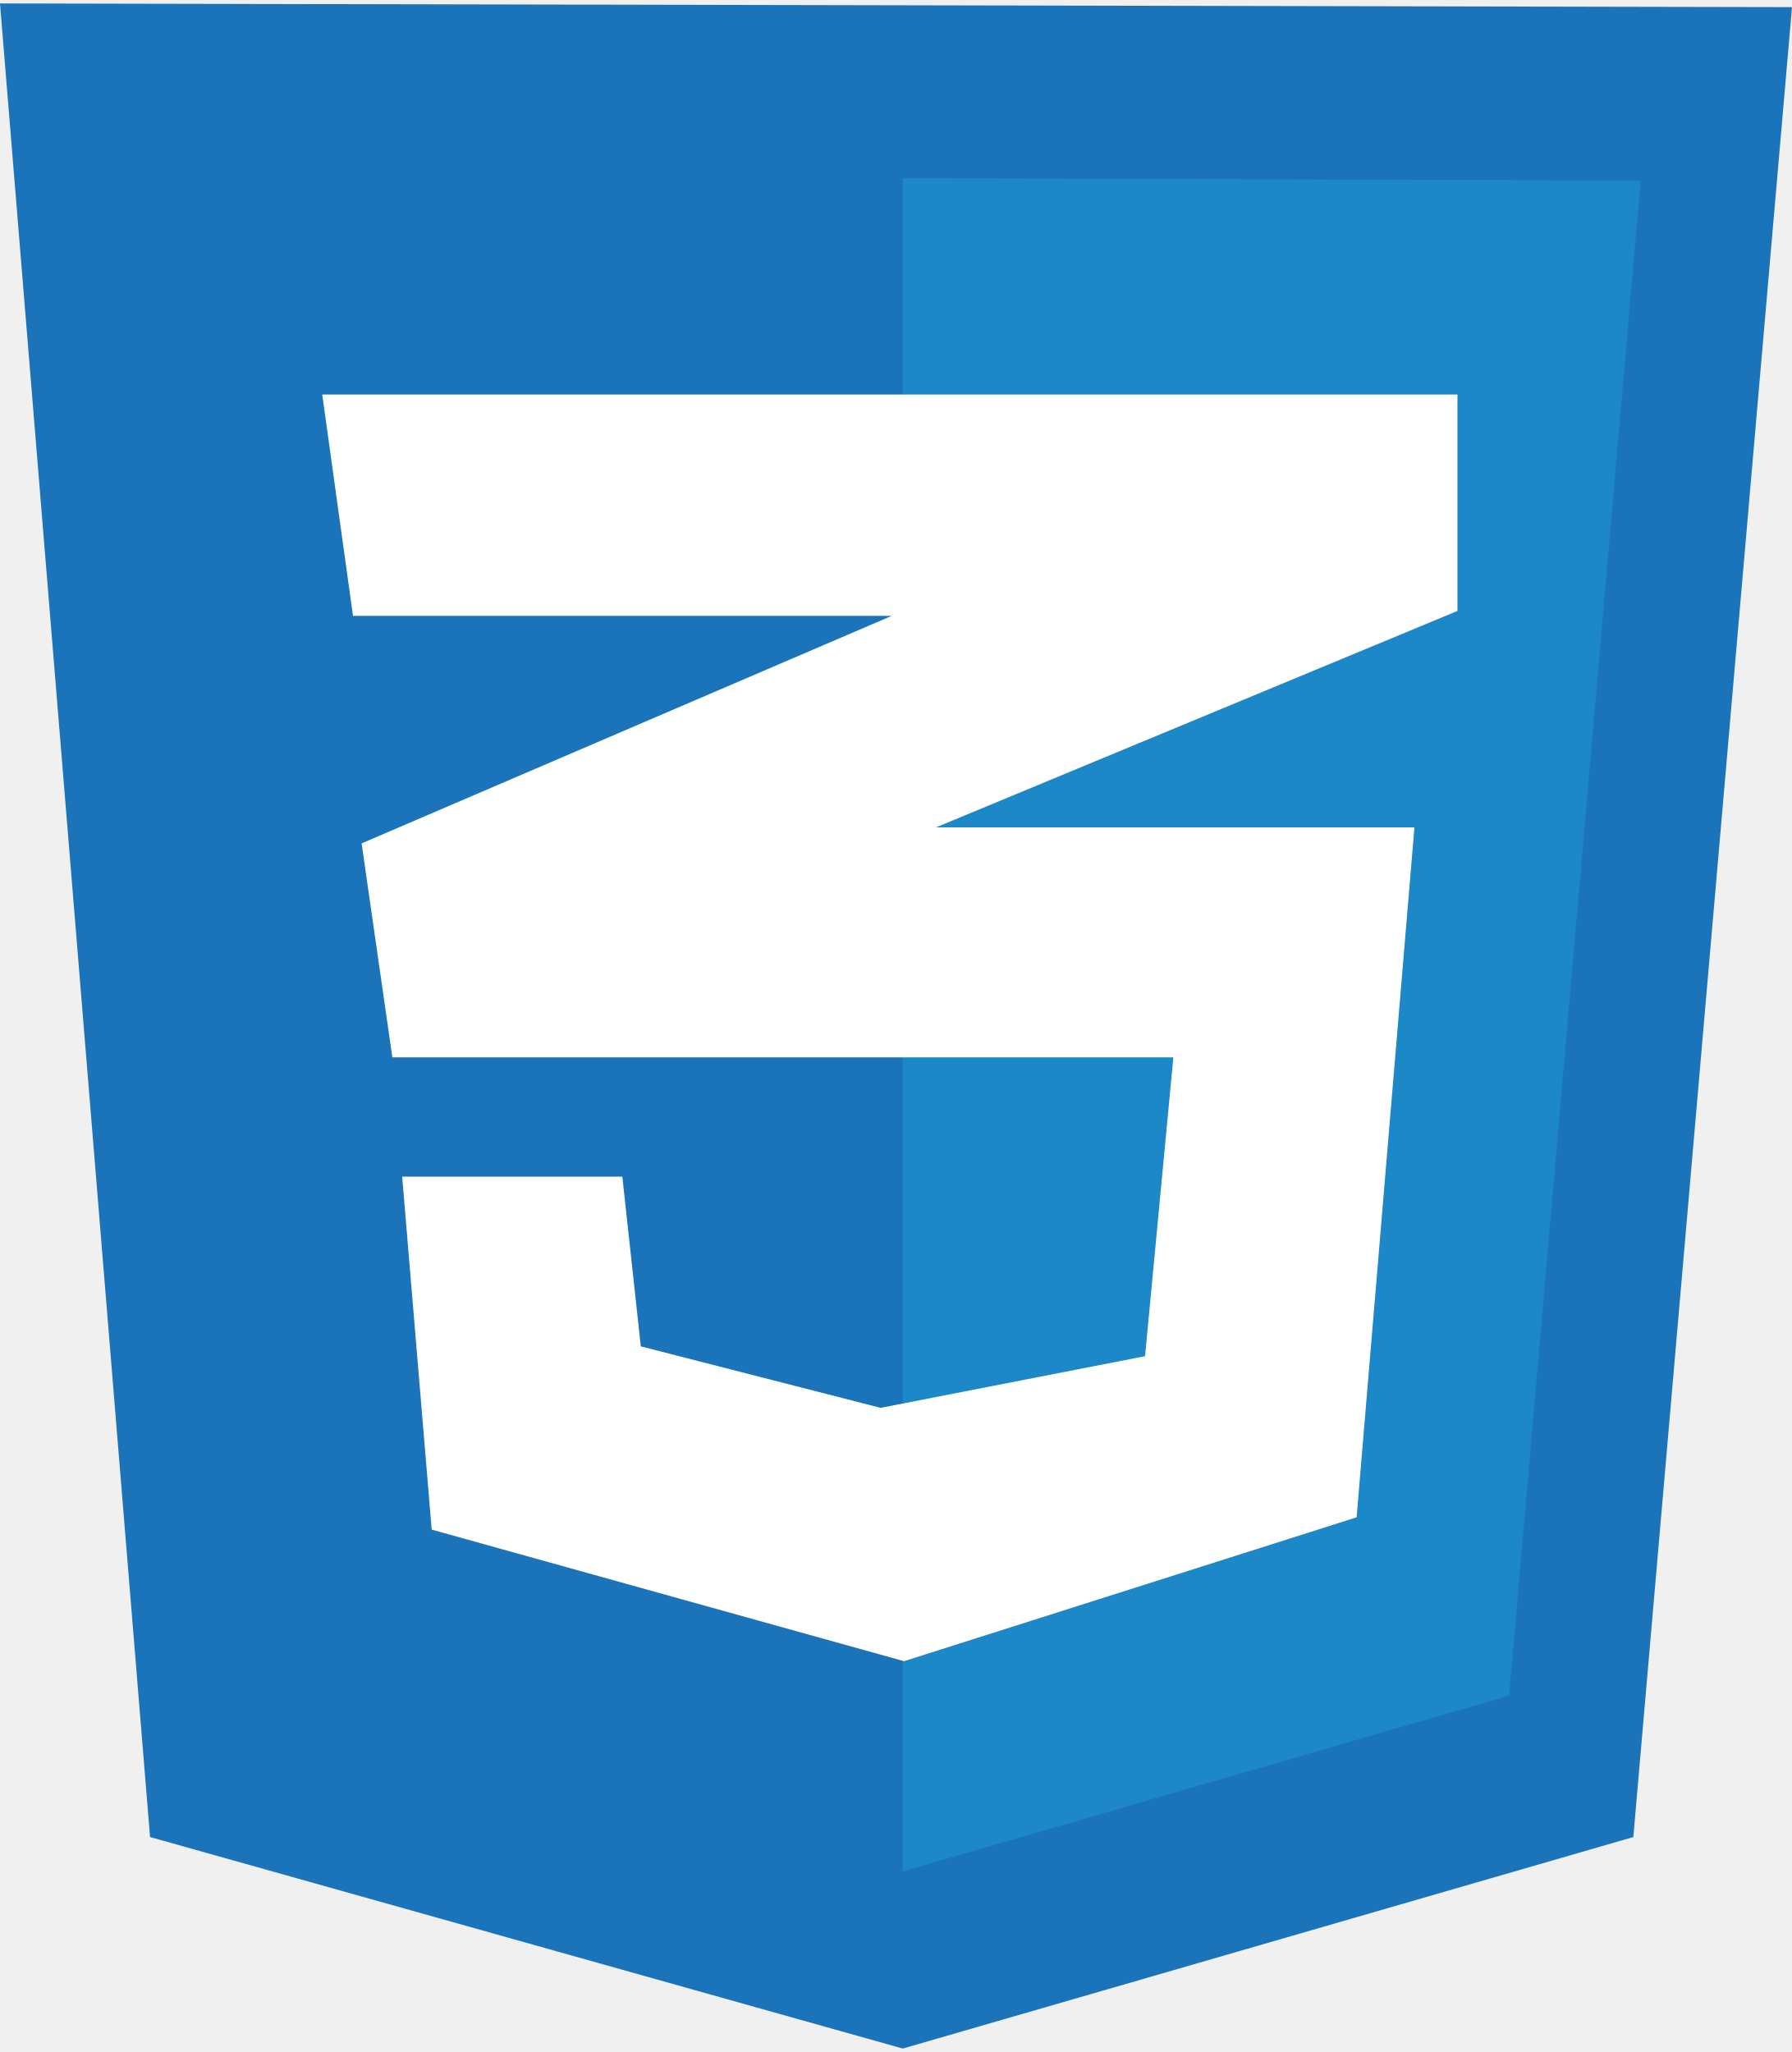
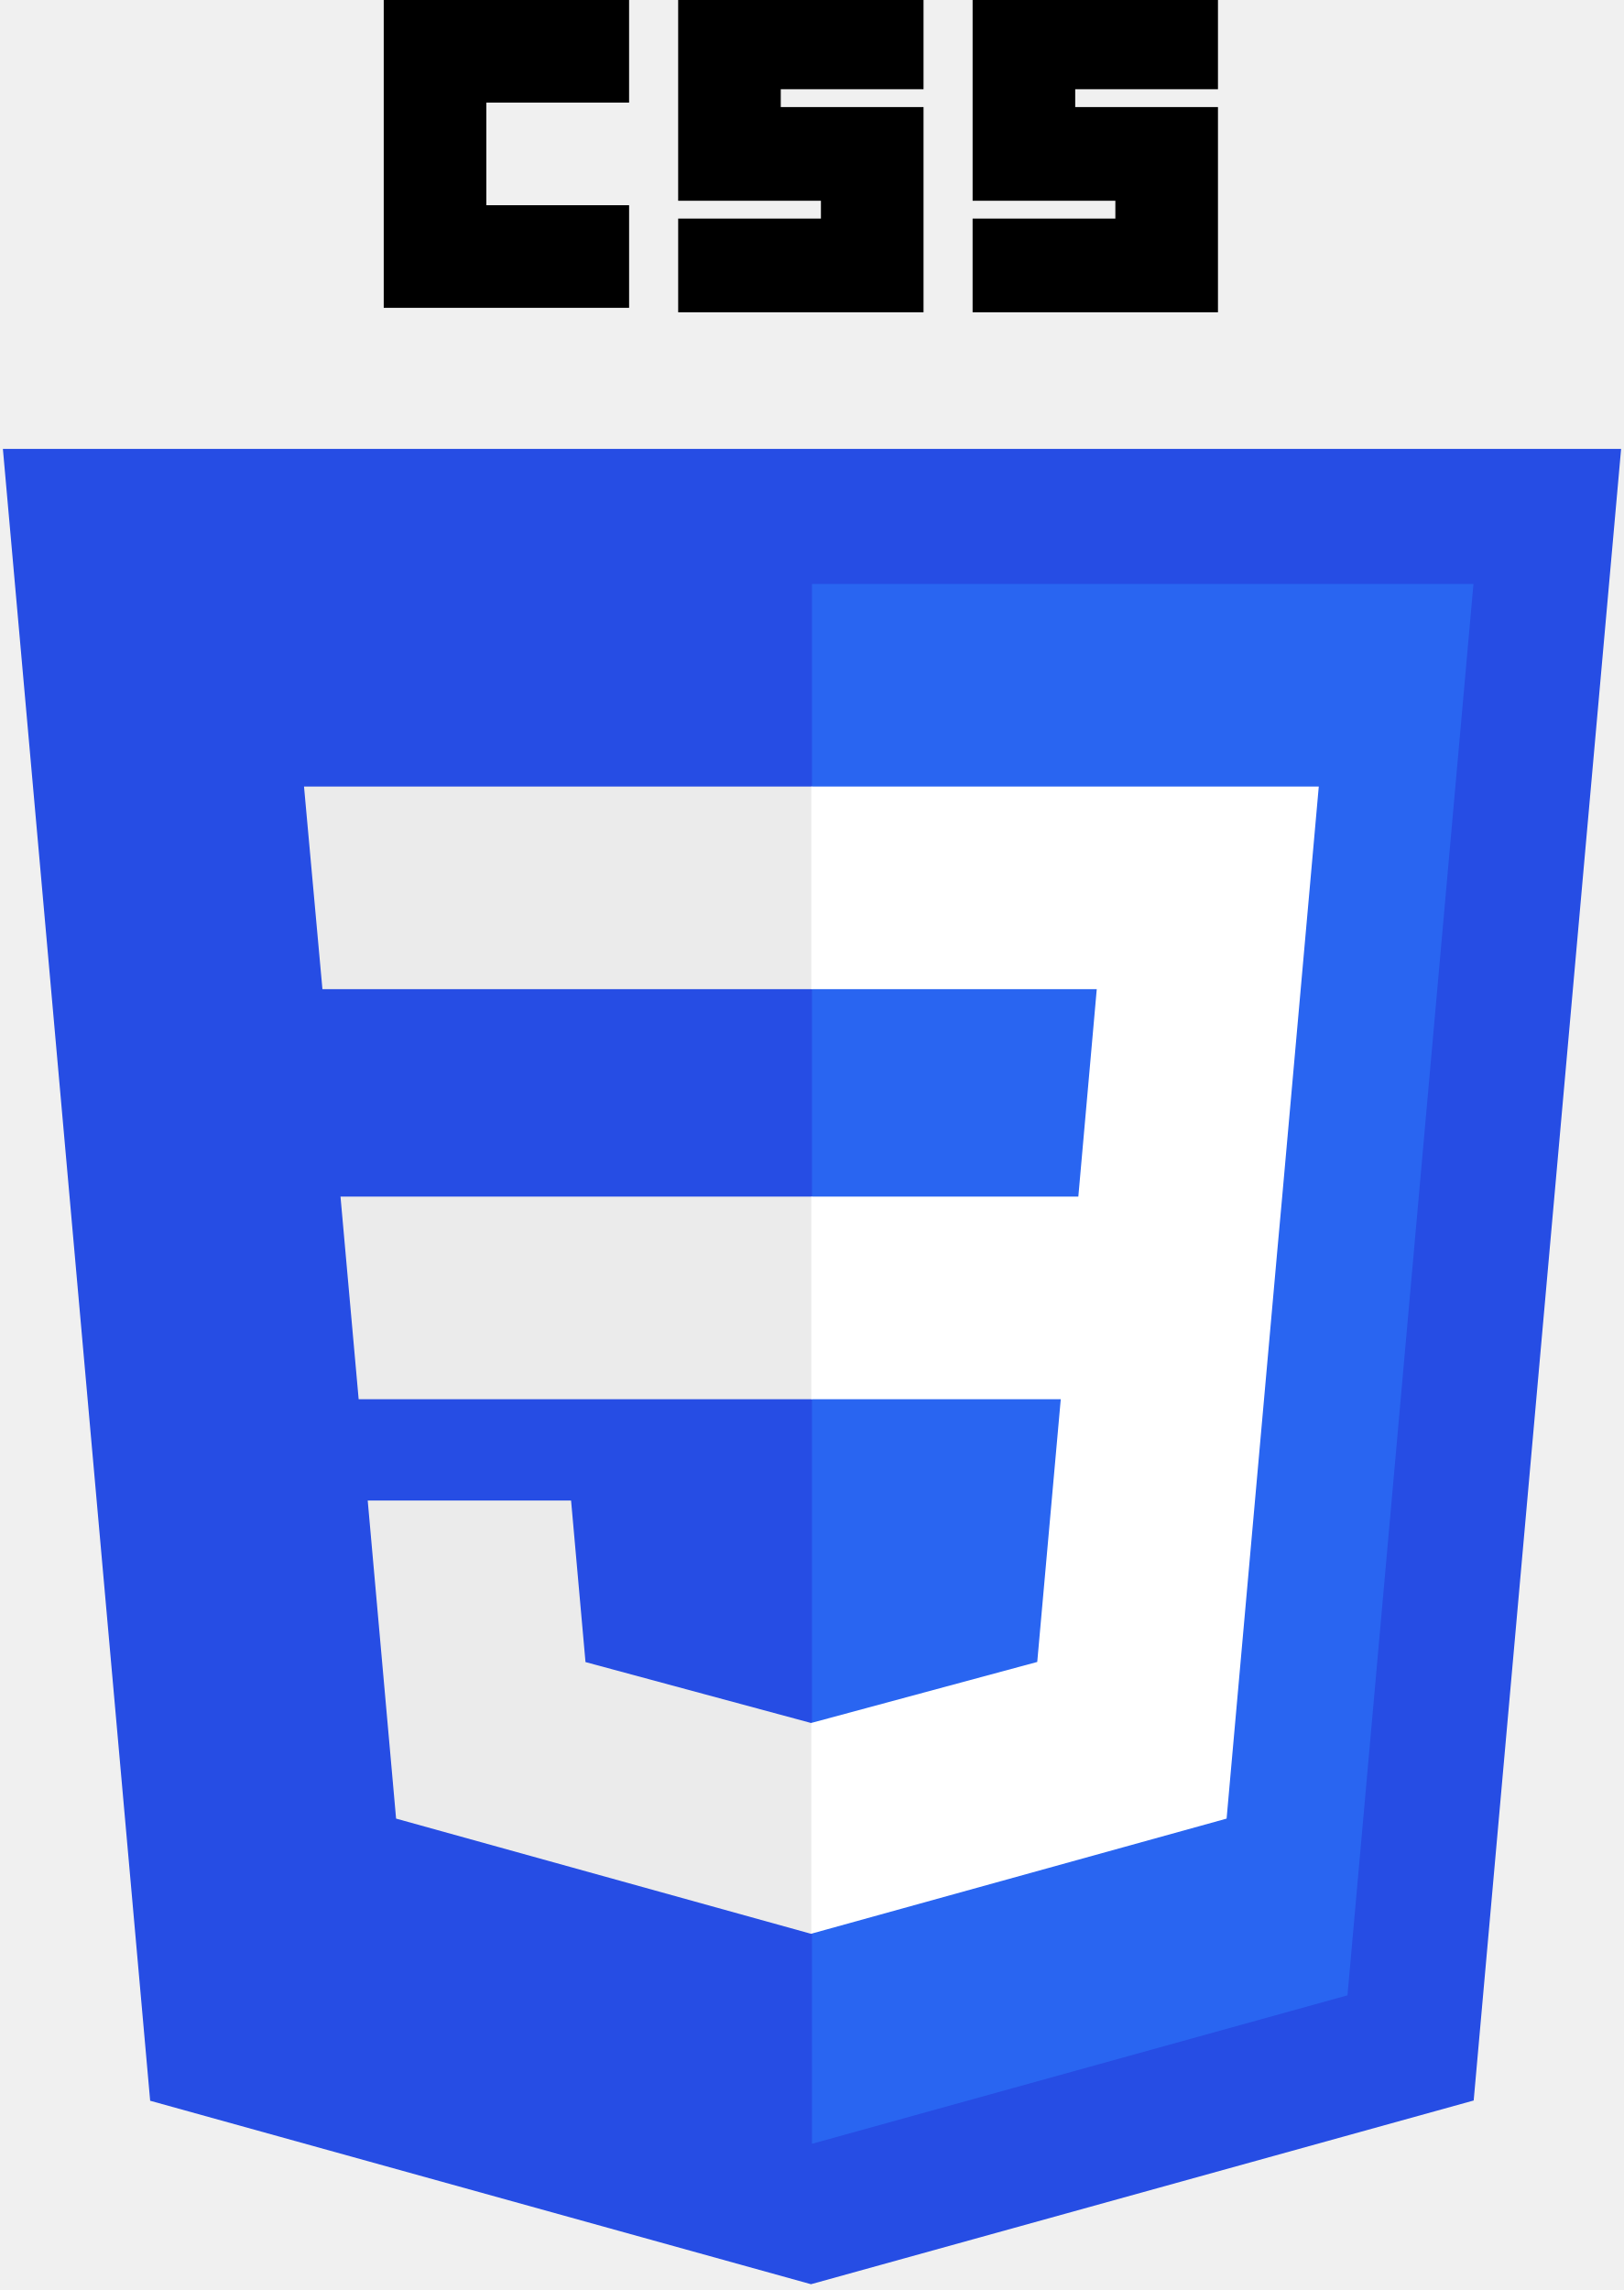
- <svg xmlns="http://www.w3.org/2000/svg" fill="none" height="2500" width="2183" viewBox="0 0 124 141.53">
-   <path d="M10.383 126.892L0 0l124 .255-10.979 126.637-50.553 14.638z" fill="#1b73ba" />
-   <path d="M62.468 129.275V12.085l51.064.17-9.106 104.85z" fill="#1c88c7" />
-   <path d="M100.851 27.064H22.298l2.128 15.318h37.276l-36.68 15.745 2.127 14.808h54.043l-1.958 20.68-18.298 3.575-16.595-4.255-1.277-11.745H27.83l2.042 24.426 32.681 9.106 31.32-9.957 4-47.745H64.765l36.085-14.978z" fill="#fff" />
+ <svg xmlns="http://www.w3.org/2000/svg" width="1773" height="2500" preserveAspectRatio="xMidYMid" viewBox="0 0 256 361" id="css">
+   <path fill="#264DE4" d="M127.844 360.088L23.662 331.166.445 70.766h255.11l-23.241 260.36-104.47 28.962z" />
+   <path fill="#2965F1" d="M212.417 314.547l19.86-222.49H128V337.95l84.417-23.403z" />
+   <path fill="#EBEBEB" d="M53.669 188.636l2.862 31.937H128v-31.937H53.669zM47.917 123.995l2.903 31.937H128v-31.937H47.917zM128 271.58l-.14.037-35.568-9.604-2.274-25.471h-32.06l4.474 50.146 65.421 18.16.147-.04V271.58z" />
+   <path d="M60.484 0h38.68v16.176H76.66v16.176h22.506v16.175H60.484V0zM106.901 0h38.681v14.066h-22.505v2.813h22.505v32.352h-38.68V34.46h22.505v-2.813H106.9V0zM153.319 0H192v14.066h-22.505v2.813H192v32.352h-38.681V34.46h22.505v-2.813H153.32V0z" />
+   <path fill="#FFF" d="M202.127 188.636l5.765-64.641H127.89v31.937h45.002l-2.906 32.704H127.89v31.937h39.327l-3.708 41.42-35.62 9.614v33.226l65.473-18.145.48-5.396 7.506-84.08.779-8.576z" />
</svg>
